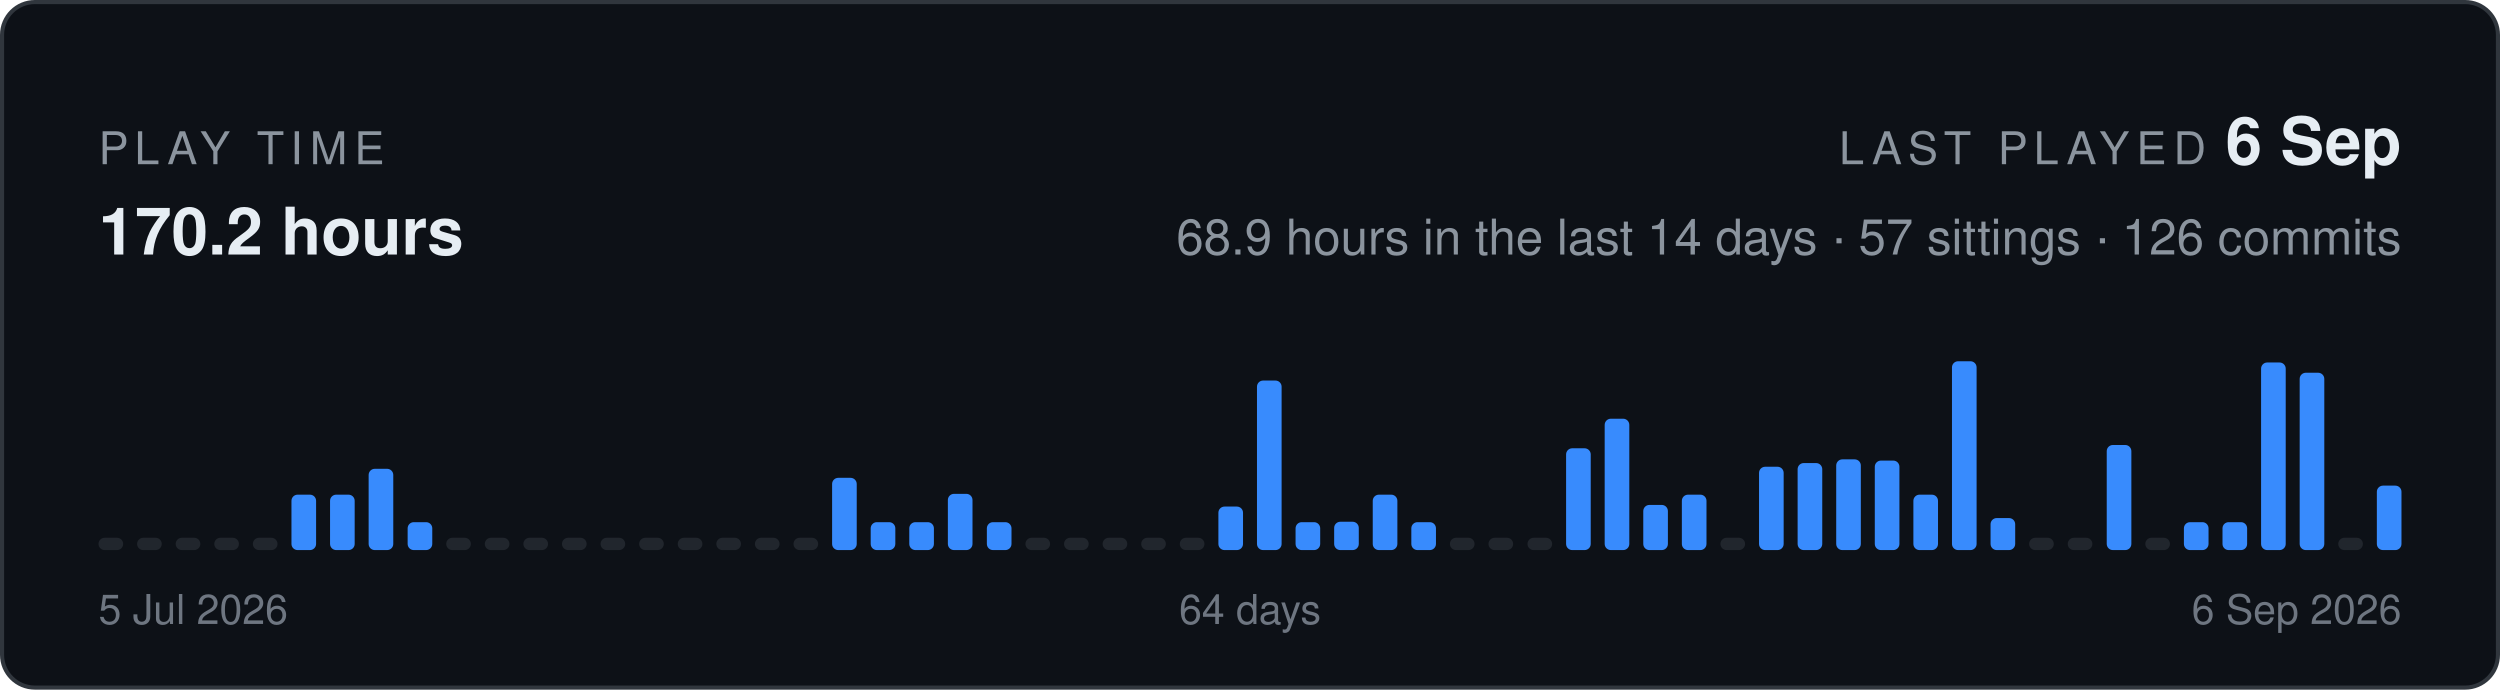
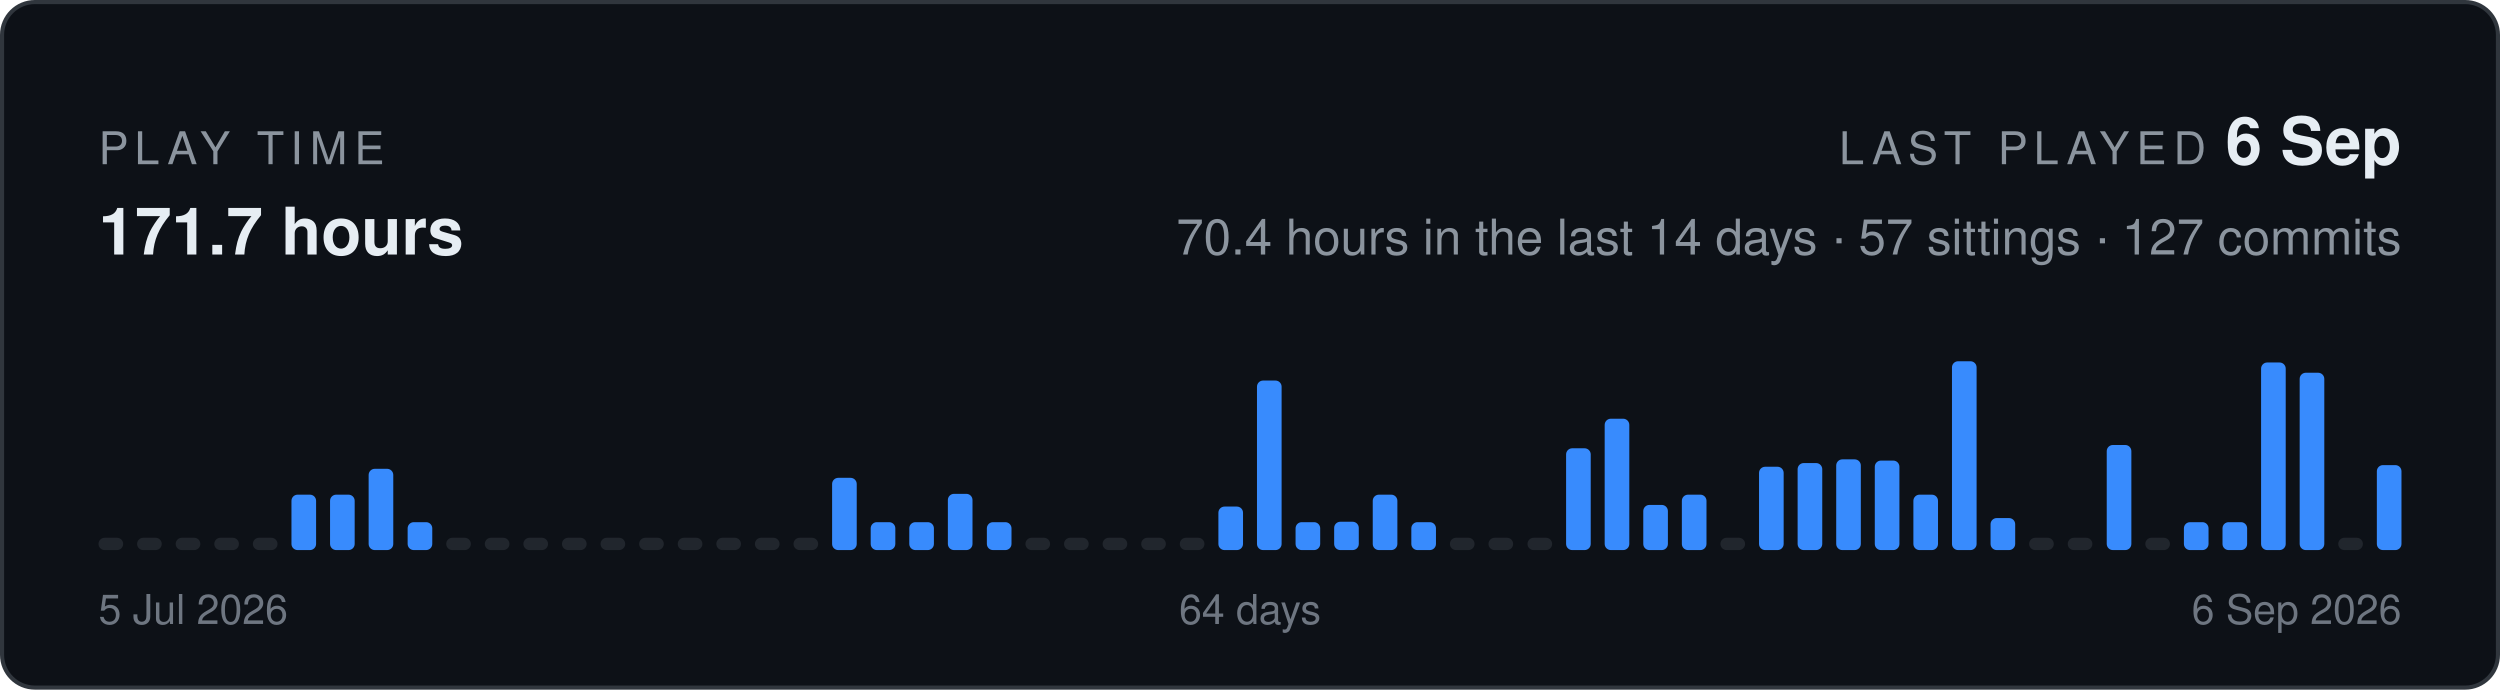
- <svg xmlns="http://www.w3.org/2000/svg" width="609" height="168" viewBox="0 0 609 168" role="img" aria-label="Play time: 170.2 hours over 126 commits, last played 6 Sep">
+ <svg xmlns="http://www.w3.org/2000/svg" width="609" height="168" viewBox="0 0 609 168" role="img" aria-label="Play time: 171.7 hours over 127 commits, last played 6 Sep">
  <style>
    .card { fill: #0d1117; stroke: #30363d }
    text { font-family: -apple-system, BlinkMacSystemFont, "Segoe UI", Helvetica, Arial, sans-serif }
    .label { font-size: 11px; letter-spacing: 1.7px; fill: #8b949e }
    .stat { font-size: 16px; font-weight: 600; letter-spacing: normal; fill: #e6edf3 }
    .note { font-size: 12px; fill: #8b949e }
    .axis { font-size: 10px; fill: #6e7681 }
    .bar { fill: #388bfd }
    .bar-quiet { fill: #21262d }
  </style>
  <rect class="card" x="0.5" y="0.5" width="608" height="167" rx="8" />
  <text class="label" x="24" y="40">PLAY TIME</text>
-   <text class="stat" x="24" y="62">170.2 hours</text>
+   <text class="stat" x="24" y="62">171.7 hours</text>
  <text class="label" x="585" y="40" text-anchor="end">LAST PLAYED <tspan class="stat">6 Sep</tspan>
  </text>
-   <text class="note" x="585" y="62" text-anchor="end">68.9 hours in the last 14 days   ·   57 sittings   ·   126 commits</text>
+   <text class="note" x="585" y="62" text-anchor="end">70.4 hours in the last 14 days   ·   57 sittings   ·   127 commits</text>
  <rect class="bar-quiet" x="24.0" y="131.0" width="6" height="3.0" rx="1.5" />
  <rect class="bar-quiet" x="33.4" y="131.0" width="6" height="3.0" rx="1.5" />
  <rect class="bar-quiet" x="42.8" y="131.0" width="6" height="3.0" rx="1.5" />
  <rect class="bar-quiet" x="52.2" y="131.0" width="6" height="3.0" rx="1.5" />
  <rect class="bar-quiet" x="61.6" y="131.0" width="6" height="3.0" rx="1.5" />
  <rect class="bar" x="71.0" y="120.5" width="6" height="13.5" rx="1.5" />
  <rect class="bar" x="80.4" y="120.5" width="6" height="13.5" rx="1.5" />
  <rect class="bar" x="89.8" y="114.2" width="6" height="19.8" rx="1.5" />
  <rect class="bar" x="99.3" y="127.2" width="6" height="6.8" rx="1.5" />
  <rect class="bar-quiet" x="108.7" y="131.0" width="6" height="3.0" rx="1.5" />
  <rect class="bar-quiet" x="118.1" y="131.0" width="6" height="3.0" rx="1.5" />
  <rect class="bar-quiet" x="127.5" y="131.0" width="6" height="3.0" rx="1.5" />
  <rect class="bar-quiet" x="136.9" y="131.0" width="6" height="3.0" rx="1.5" />
  <rect class="bar-quiet" x="146.3" y="131.0" width="6" height="3.0" rx="1.5" />
  <rect class="bar-quiet" x="155.7" y="131.0" width="6" height="3.0" rx="1.5" />
  <rect class="bar-quiet" x="165.1" y="131.0" width="6" height="3.0" rx="1.5" />
  <rect class="bar-quiet" x="174.5" y="131.0" width="6" height="3.0" rx="1.5" />
  <rect class="bar-quiet" x="183.9" y="131.0" width="6" height="3.0" rx="1.5" />
  <rect class="bar-quiet" x="193.3" y="131.0" width="6" height="3.0" rx="1.5" />
  <rect class="bar" x="202.7" y="116.4" width="6" height="17.6" rx="1.5" />
  <rect class="bar" x="212.1" y="127.2" width="6" height="6.8" rx="1.5" />
  <rect class="bar" x="221.5" y="127.2" width="6" height="6.8" rx="1.5" />
  <rect class="bar" x="230.9" y="120.3" width="6" height="13.7" rx="1.5" />
  <rect class="bar" x="240.4" y="127.2" width="6" height="6.8" rx="1.5" />
  <rect class="bar-quiet" x="249.8" y="131.0" width="6" height="3.0" rx="1.5" />
  <rect class="bar-quiet" x="259.2" y="131.0" width="6" height="3.0" rx="1.5" />
  <rect class="bar-quiet" x="268.6" y="131.0" width="6" height="3.0" rx="1.5" />
  <rect class="bar-quiet" x="278.0" y="131.0" width="6" height="3.0" rx="1.5" />
  <rect class="bar-quiet" x="287.4" y="131.0" width="6" height="3.0" rx="1.5" />
  <rect class="bar" x="296.8" y="123.4" width="6" height="10.6" rx="1.5" />
  <rect class="bar" x="306.2" y="92.7" width="6" height="41.3" rx="1.5" />
  <rect class="bar" x="315.6" y="127.2" width="6" height="6.8" rx="1.5" />
  <rect class="bar" x="325.0" y="127.1" width="6" height="6.9" rx="1.5" />
  <rect class="bar" x="334.4" y="120.5" width="6" height="13.5" rx="1.5" />
  <rect class="bar" x="343.8" y="127.2" width="6" height="6.8" rx="1.5" />
  <rect class="bar-quiet" x="353.2" y="131.0" width="6" height="3.0" rx="1.5" />
  <rect class="bar-quiet" x="362.6" y="131.0" width="6" height="3.0" rx="1.5" />
  <rect class="bar-quiet" x="372.1" y="131.0" width="6" height="3.0" rx="1.5" />
  <rect class="bar" x="381.5" y="109.2" width="6" height="24.8" rx="1.5" />
  <rect class="bar" x="390.9" y="102.0" width="6" height="32.0" rx="1.5" />
  <rect class="bar" x="400.3" y="123.0" width="6" height="11.0" rx="1.5" />
  <rect class="bar" x="409.7" y="120.5" width="6" height="13.5" rx="1.5" />
  <rect class="bar-quiet" x="419.1" y="131.0" width="6" height="3.0" rx="1.5" />
  <rect class="bar" x="428.5" y="113.7" width="6" height="20.3" rx="1.5" />
  <rect class="bar" x="437.9" y="112.8" width="6" height="21.2" rx="1.5" />
  <rect class="bar" x="447.3" y="111.9" width="6" height="22.1" rx="1.5" />
  <rect class="bar" x="456.7" y="112.2" width="6" height="21.8" rx="1.5" />
  <rect class="bar" x="466.1" y="120.5" width="6" height="13.5" rx="1.5" />
  <rect class="bar" x="475.5" y="88.0" width="6" height="46.0" rx="1.5" />
  <rect class="bar" x="484.9" y="126.2" width="6" height="7.8" rx="1.5" />
  <rect class="bar-quiet" x="494.3" y="131.0" width="6" height="3.0" rx="1.5" />
  <rect class="bar-quiet" x="503.7" y="131.0" width="6" height="3.0" rx="1.5" />
  <rect class="bar" x="513.2" y="108.4" width="6" height="25.6" rx="1.5" />
  <rect class="bar-quiet" x="522.6" y="131.0" width="6" height="3.0" rx="1.5" />
  <rect class="bar" x="532.0" y="127.2" width="6" height="6.8" rx="1.5" />
  <rect class="bar" x="541.4" y="127.2" width="6" height="6.8" rx="1.5" />
  <rect class="bar" x="550.8" y="88.3" width="6" height="45.7" rx="1.5" />
  <rect class="bar" x="560.2" y="90.8" width="6" height="43.2" rx="1.5" />
  <rect class="bar-quiet" x="569.6" y="131.0" width="6" height="3.0" rx="1.5" />
-   <rect class="bar" x="579.0" y="118.3" width="6" height="15.7" rx="1.5" />
+   <rect class="bar" x="579.0" y="113.3" width="6" height="20.7" rx="1.5" />
  <text class="axis" x="24" y="152">5 Jul 2026</text>
  <text class="axis" x="304.5" y="152" text-anchor="middle">64 days</text>
  <text class="axis" x="585" y="152" text-anchor="end">6 Sep 2026</text>
</svg>
